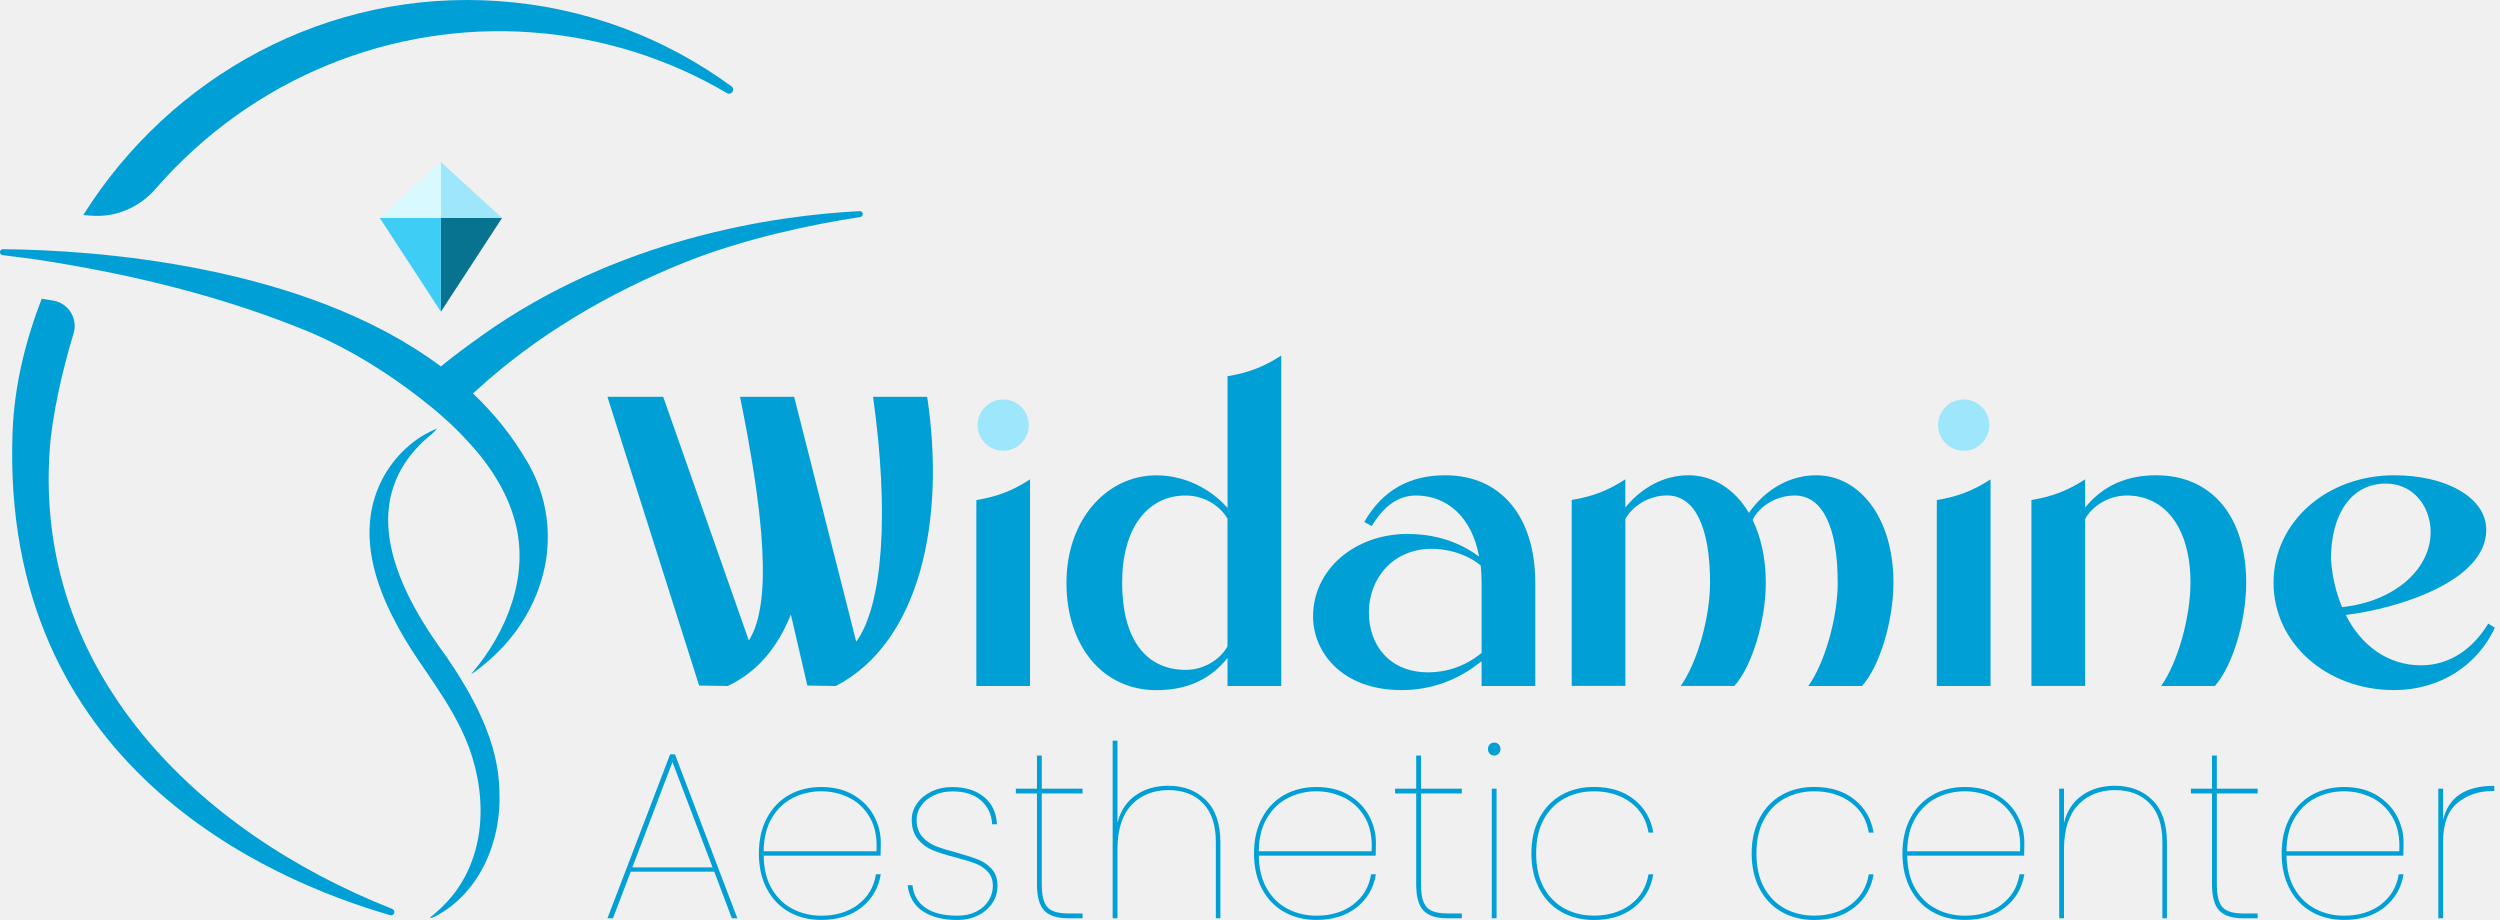
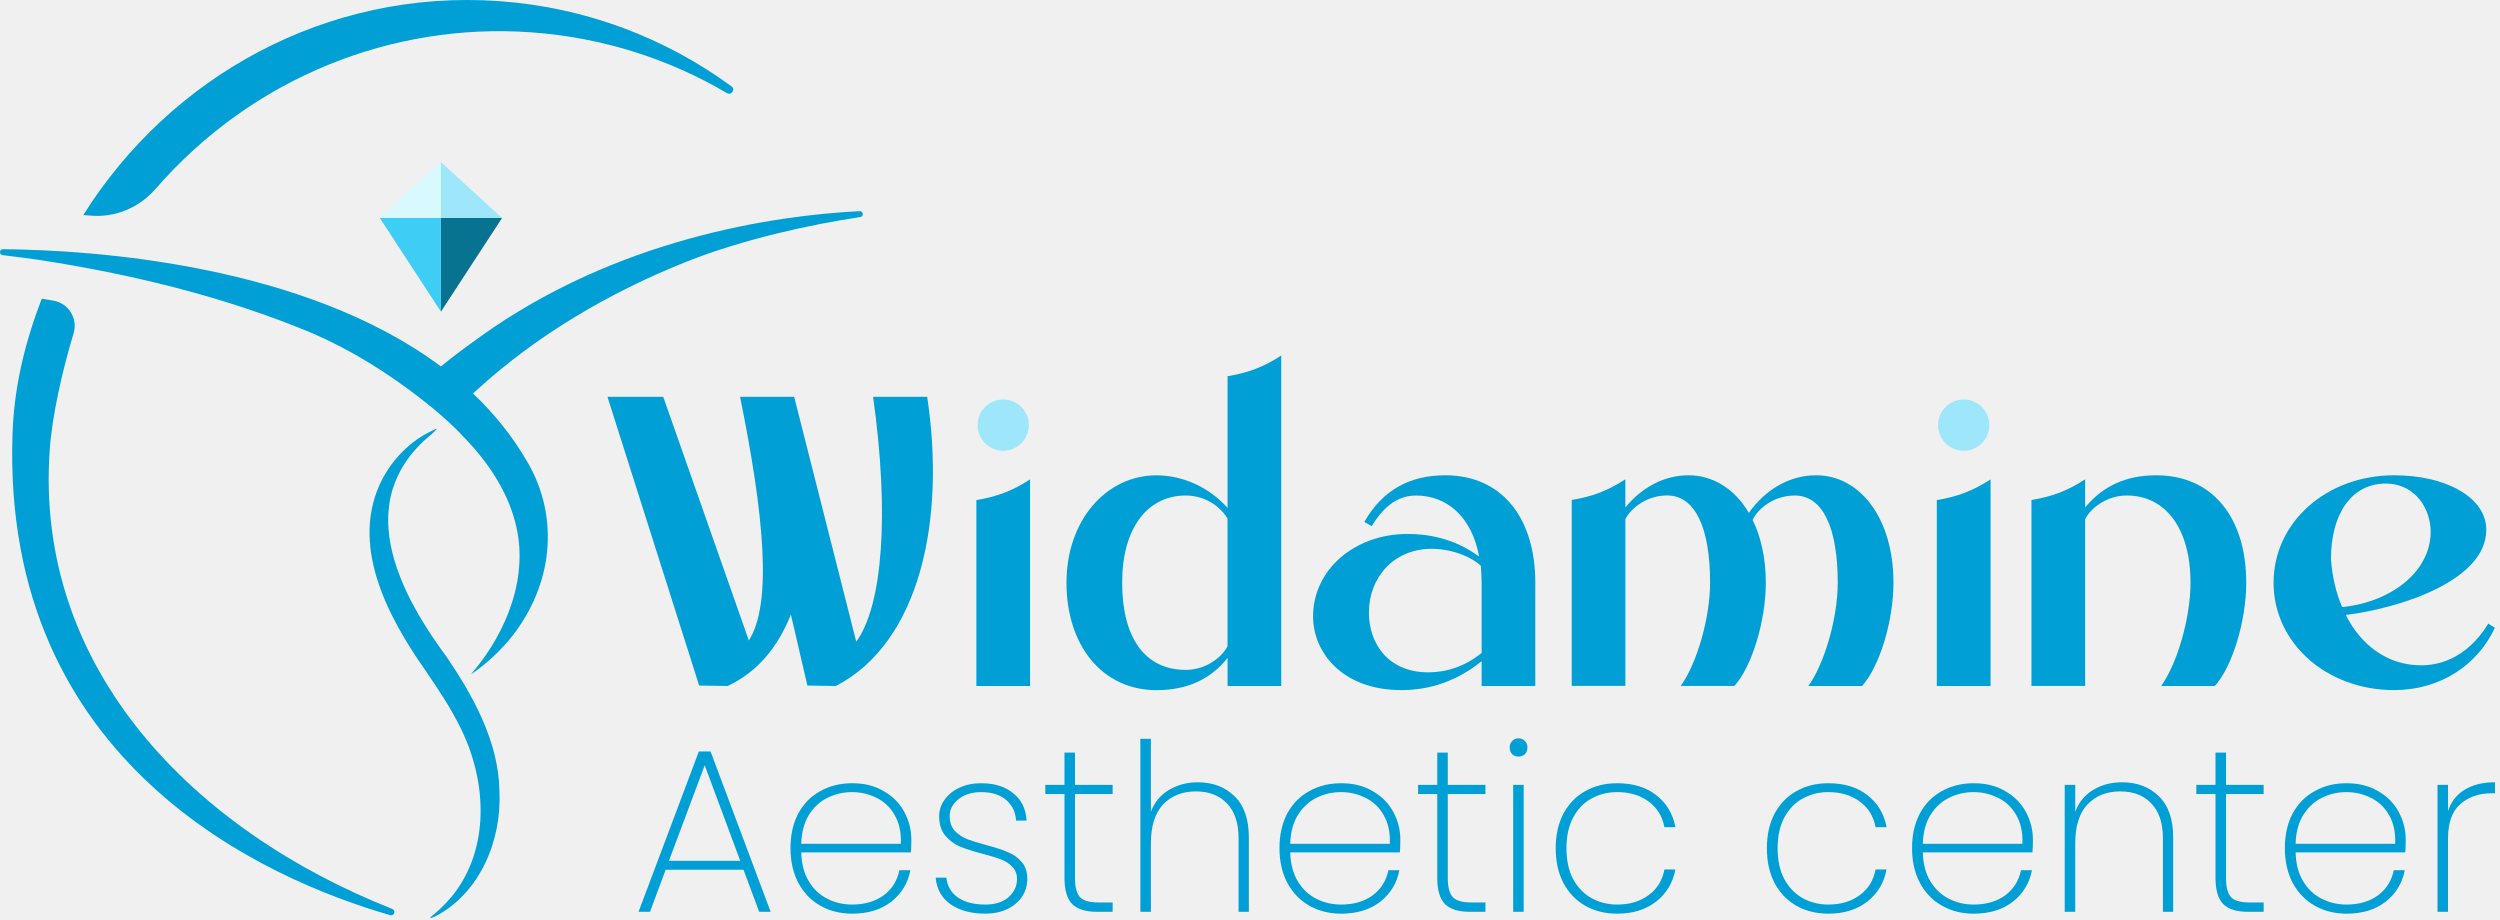
<svg xmlns="http://www.w3.org/2000/svg" width="462" height="170" viewBox="0 0 462 170" fill="none">
-   <g clip-path="url(#clip0_136_2)">
-     <path d="M112.25 73.33H122.56L138.38 118.36C142.81 111.49 141.11 94.78 136.76 73.33H146.76L158.23 118.59C163.12 111.87 164.39 95.01 161.34 73.33H171.34C174.78 96.08 170.04 118.68 154.47 126.77L149.2 126.69L146.15 113.56C143.78 119.51 140.04 124.17 134.47 126.77L129.2 126.69L112.25 73.32V73.33Z" fill="#009FD6" />
-     <path d="M190.35 88.601V126.771H180.43V92.411C184.17 91.801 187.07 90.731 190.35 88.591V88.601Z" fill="#009FD6" />
-     <path d="M236.77 65.69V126.77H226.85V121.58C223.64 125.63 219.22 127.54 213.72 127.54C203.64 127.54 197.08 119.22 197.08 107.69C197.08 96.16 204.41 87.84 213.72 87.84C218.76 87.84 223.64 90.21 226.85 93.87V69.52C230.59 68.91 233.49 67.84 236.77 65.7V65.69ZM219.13 123.79C222.79 123.79 225.7 121.58 226.84 119.44V95.85C225.62 93.71 222.79 91.57 219.13 91.57C212.03 91.57 207.37 97.6 207.37 107.68C207.37 117.76 211.49 123.79 219.13 123.79Z" fill="#009FD6" />
-     <path d="M283.72 126.77H273.8V122.19C269.45 125.7 264.49 127.53 258.99 127.53C247.92 127.53 242.65 120.43 242.65 113.94C242.65 105.24 250.36 98.67 260.13 98.67C263.72 98.67 268.76 99.43 273.34 102.87C272.04 95.69 267.54 91.57 261.66 91.57C257.23 91.57 254.79 95.16 253.49 97.22L252.12 96.46C255.56 90.43 260.67 87.83 267.08 87.83C277.54 87.83 283.72 95.69 283.72 107.68V126.77ZM263.95 124.25C267.23 124.25 270.74 123.18 273.8 120.66V107.68C273.8 106.61 273.72 105.54 273.65 104.55C272.2 103.1 268.54 101.42 264.57 101.42C257.47 101.42 252.97 106.84 252.97 113.18C252.97 119.14 256.71 124.25 263.96 124.25H263.95Z" fill="#009FD6" />
-     <path d="M300.359 88.6V93.79C303.409 90.05 307.539 87.83 312.039 87.83C316.539 87.83 320.589 90.35 323.189 94.78C326.239 90.43 330.749 87.83 335.629 87.83C343.649 87.83 349.909 95.69 349.909 107.68C349.909 114.7 347.389 123.1 344.109 126.77H334.189C337.239 122.49 339.609 114.1 339.609 107.68C339.609 97.53 336.859 91.57 331.669 91.57C327.929 91.57 324.949 93.86 323.879 96.07C325.409 99.2 326.319 103.17 326.319 107.67C326.319 114.69 323.799 123.09 320.519 126.76H310.599C313.649 122.48 316.019 114.09 316.019 107.67C316.019 97.52 313.269 91.56 308.079 91.56C304.419 91.56 301.509 93.77 300.369 95.91V126.75H290.449V92.39C294.189 91.78 297.089 90.71 300.369 88.57L300.359 88.6Z" fill="#009FD6" />
-     <path d="M367.85 88.601V126.771H357.92V92.411C361.66 91.801 364.56 90.731 367.85 88.591V88.601Z" fill="#009FD6" />
-     <path d="M385.33 88.6V93.79C388.69 89.67 393.12 87.83 398.46 87.83C408.92 87.83 415.1 95.69 415.1 107.68C415.1 114.7 412.58 123.1 409.3 126.77H399.38C402.43 122.49 404.8 114.1 404.8 107.68C404.8 97.6 400.14 91.57 393.04 91.57C389.38 91.57 386.47 93.78 385.33 95.92V126.76H375.41V92.4C379.15 91.79 382.05 90.72 385.33 88.58V88.6Z" fill="#009FD6" />
-     <path d="M442.44 127.53C429.92 127.53 420.15 118.83 420.15 107.68C420.15 96.53 429.92 87.83 442.44 87.83C452.06 87.83 459.46 91.95 459.46 97.91C459.46 107.45 443.05 112.49 433.5 113.64C436.32 119.29 441.29 122.95 447.39 122.95C452.89 122.95 457.09 119.74 459.83 115.24L461.05 116C457.84 122.95 450.9 127.53 442.42 127.53H442.44ZM432.82 112.19C442.44 111.2 449.62 105.09 449.16 97.61C448.78 92.88 445.5 89.36 440.91 89.36C434.57 89.36 430.76 94.93 430.76 103.33C430.99 106.54 431.68 109.51 432.82 112.19Z" fill="#009FD6" />
-     <path d="M131.99 161.09H116.56L113.28 169.69H112.26L123.84 139.4H124.73L136.26 169.69H135.24L132 161.09H131.99ZM131.68 160.29L124.27 140.82L116.86 160.29H131.67H131.68Z" fill="#009FD6" />
-     <path d="M158.55 167.16C160.38 165.8 161.49 163.94 161.88 161.57H162.77C162.36 164.08 161.18 166.12 159.24 167.67C157.3 169.22 154.81 170 151.77 170C149.55 170 147.57 169.51 145.83 168.54C144.08 167.56 142.72 166.14 141.73 164.28C140.74 162.42 140.24 160.23 140.24 157.72C140.24 155.21 140.73 153.02 141.73 151.16C142.72 149.3 144.09 147.88 145.83 146.9C147.57 145.92 149.56 145.44 151.77 145.44C154.11 145.44 156.1 145.94 157.76 146.93C159.42 147.92 160.66 149.2 161.51 150.77C162.35 152.34 162.77 153.99 162.77 155.74C162.77 156.8 162.75 157.6 162.73 158.13H141.13C141.16 160.59 141.67 162.64 142.66 164.3C143.65 165.96 144.94 167.19 146.54 168C148.14 168.81 149.88 169.22 151.77 169.22C154.46 169.22 156.72 168.54 158.56 167.18L158.55 167.16ZM146.53 147.45C144.93 148.26 143.64 149.5 142.65 151.15C141.66 152.81 141.15 154.86 141.12 157.32H161.97C162.12 154.87 161.73 152.81 160.79 151.15C159.86 149.49 158.59 148.26 156.98 147.45C155.37 146.64 153.63 146.23 151.77 146.23C149.91 146.23 148.13 146.64 146.54 147.45H146.53Z" fill="#009FD6" />
-     <path d="M170.55 168.41C168.94 167.35 168 165.73 167.73 163.58H168.62C168.8 165.35 169.59 166.74 170.99 167.73C172.39 168.72 174.38 169.22 176.96 169.22C178.26 169.22 179.41 168.97 180.4 168.47C181.39 167.97 182.15 167.3 182.68 166.45C183.21 165.6 183.48 164.7 183.48 163.72C183.48 162.66 183.18 161.79 182.57 161.13C181.96 160.46 181.21 159.95 180.31 159.6C179.41 159.25 178.17 158.86 176.61 158.45C174.86 158.01 173.45 157.56 172.37 157.12C171.29 156.68 170.37 156 169.62 155.08C168.87 154.16 168.49 152.95 168.49 151.44C168.49 150.38 168.82 149.39 169.47 148.47C170.12 147.55 171.01 146.82 172.15 146.27C173.29 145.72 174.57 145.45 175.99 145.45C178.41 145.45 180.37 146.06 181.84 147.27C183.32 148.48 184.12 150.17 184.24 152.33H183.35C183.26 150.56 182.59 149.1 181.33 147.96C180.07 146.82 178.29 146.25 175.99 146.25C174.75 146.25 173.62 146.49 172.62 146.96C171.61 147.43 170.82 148.07 170.25 148.87C169.67 149.67 169.39 150.53 169.39 151.44C169.39 152.74 169.73 153.79 170.41 154.59C171.09 155.39 171.93 155.98 172.92 156.36C173.91 156.74 175.23 157.16 176.89 157.6C178.58 158.07 179.9 158.5 180.86 158.89C181.82 159.27 182.64 159.86 183.32 160.64C184 161.42 184.34 162.45 184.34 163.72C184.34 164.9 184.01 165.97 183.36 166.93C182.71 167.89 181.82 168.65 180.7 169.19C179.58 169.74 178.32 170.01 176.93 170.01C174.3 170.01 172.18 169.48 170.57 168.41H170.55Z" fill="#009FD6" />
-     <path d="M192.52 146.63V163.4C192.52 164.85 192.68 165.96 193.01 166.73C193.33 167.5 193.85 168.04 194.56 168.35C195.27 168.66 196.26 168.81 197.53 168.81H200.06V169.7H197.44C195.37 169.7 193.88 169.23 192.98 168.28C192.08 167.33 191.63 165.71 191.63 163.4V146.63H187.73V145.74H191.63V139.62H192.52V145.74H200.06V146.63H192.52Z" fill="#009FD6" />
-     <path d="M222.819 147.83C224.619 149.57 225.529 152.21 225.529 155.72V169.69H224.689V155.63C224.689 152.5 223.909 150.11 222.339 148.47C220.769 146.83 218.629 146.01 215.909 146.01C213.189 146.01 210.789 146.93 209.079 148.78C207.359 150.63 206.509 153.36 206.509 156.96V169.69H205.619V136.87H206.509V152.04C207.069 149.82 208.199 148.13 209.879 146.96C211.569 145.79 213.579 145.21 215.909 145.21C218.719 145.21 221.019 146.08 222.829 147.83H222.819Z" fill="#009FD6" />
-     <path d="M250.05 167.16C251.88 165.8 252.99 163.94 253.38 161.57H254.27C253.86 164.08 252.68 166.12 250.74 167.67C248.8 169.22 246.31 170 243.27 170C241.05 170 239.07 169.51 237.33 168.54C235.58 167.56 234.22 166.14 233.23 164.28C232.24 162.42 231.74 160.23 231.74 157.72C231.74 155.21 232.23 153.02 233.23 151.16C234.22 149.3 235.59 147.88 237.33 146.9C239.07 145.92 241.06 145.44 243.27 145.44C245.61 145.44 247.6 145.94 249.26 146.93C250.92 147.92 252.16 149.2 253.01 150.77C253.85 152.34 254.27 153.99 254.27 155.74C254.27 156.8 254.25 157.6 254.23 158.13H232.63C232.66 160.59 233.17 162.64 234.16 164.3C235.15 165.96 236.44 167.19 238.04 168C239.64 168.81 241.38 169.22 243.27 169.22C245.96 169.22 248.22 168.54 250.06 167.18L250.05 167.16ZM238.03 147.45C236.43 148.26 235.14 149.5 234.15 151.15C233.16 152.81 232.65 154.86 232.62 157.32H253.47C253.62 154.87 253.23 152.81 252.29 151.15C251.36 149.49 250.09 148.26 248.48 147.45C246.87 146.64 245.13 146.23 243.27 146.23C241.41 146.23 239.63 146.64 238.04 147.45H238.03Z" fill="#009FD6" />
-     <path d="M262.601 146.63V163.4C262.601 164.85 262.761 165.96 263.091 166.73C263.411 167.5 263.931 168.04 264.641 168.35C265.351 168.66 266.341 168.81 267.611 168.81H270.141V169.7H267.521C265.451 169.7 263.961 169.23 263.061 168.28C262.161 167.33 261.711 165.71 261.711 163.4V146.63H257.811V145.74H261.711V139.62H262.601V145.74H270.141V146.63H262.601Z" fill="#009FD6" />
-     <path d="M275.31 139.29C275.09 139.07 274.98 138.78 274.98 138.42C274.98 138.06 275.09 137.78 275.31 137.56C275.53 137.34 275.8 137.23 276.13 137.23C276.46 137.23 276.73 137.34 276.95 137.56C277.17 137.78 277.28 138.07 277.28 138.42C277.28 138.77 277.17 139.06 276.95 139.29C276.73 139.51 276.45 139.62 276.13 139.62C275.81 139.62 275.53 139.51 275.31 139.29ZM276.57 145.74V169.69H275.68V145.74H276.57Z" fill="#009FD6" />
-     <path d="M284.49 151.15C285.48 149.29 286.85 147.87 288.59 146.89C290.33 145.91 292.32 145.43 294.53 145.43C297.57 145.43 300.07 146.21 302 147.76C303.94 149.31 305.11 151.34 305.53 153.86H304.64C304.26 151.49 303.15 149.63 301.31 148.27C299.48 146.91 297.21 146.23 294.52 146.23C292.6 146.23 290.83 146.65 289.22 147.49C287.61 148.33 286.31 149.61 285.34 151.33C284.37 153.05 283.88 155.17 283.88 157.72C283.88 160.27 284.37 162.39 285.34 164.11C286.32 165.83 287.61 167.1 289.22 167.95C290.83 168.79 292.6 169.21 294.52 169.21C297.21 169.21 299.47 168.53 301.31 167.17C303.14 165.81 304.25 163.95 304.64 161.58H305.53C305.12 164.09 303.94 166.13 302 167.68C300.06 169.23 297.57 170.01 294.53 170.01C292.31 170.01 290.33 169.52 288.59 168.55C286.84 167.57 285.48 166.15 284.49 164.29C283.5 162.43 283 160.24 283 157.73C283 155.22 283.49 153.03 284.49 151.17V151.15Z" fill="#009FD6" />
-     <path d="M325.199 151.15C326.189 149.29 327.559 147.87 329.299 146.89C331.039 145.91 333.029 145.43 335.239 145.43C338.279 145.43 340.779 146.21 342.709 147.76C344.649 149.31 345.819 151.34 346.239 153.86H345.349C344.969 151.49 343.859 149.63 342.019 148.27C340.189 146.91 337.919 146.23 335.229 146.23C333.309 146.23 331.539 146.65 329.929 147.49C328.319 148.33 327.019 149.61 326.049 151.33C325.079 153.05 324.589 155.17 324.589 157.72C324.589 160.27 325.079 162.39 326.049 164.11C327.029 165.83 328.319 167.1 329.929 167.95C331.539 168.79 333.309 169.21 335.229 169.21C337.919 169.21 340.179 168.53 342.019 167.17C343.849 165.81 344.959 163.95 345.349 161.58H346.239C345.829 164.09 344.649 166.13 342.709 167.68C340.769 169.23 338.279 170.01 335.239 170.01C333.019 170.01 331.039 169.52 329.299 168.55C327.549 167.57 326.189 166.15 325.199 164.29C324.209 162.43 323.709 160.24 323.709 157.73C323.709 155.22 324.199 153.03 325.199 151.17V151.15Z" fill="#009FD6" />
-     <path d="M369.88 167.16C371.71 165.8 372.82 163.94 373.21 161.57H374.1C373.69 164.08 372.51 166.12 370.57 167.67C368.63 169.22 366.14 170 363.1 170C360.88 170 358.9 169.51 357.16 168.54C355.41 167.56 354.05 166.14 353.06 164.28C352.07 162.42 351.57 160.23 351.57 157.72C351.57 155.21 352.06 153.02 353.06 151.16C354.05 149.3 355.42 147.88 357.16 146.9C358.9 145.92 360.89 145.44 363.1 145.44C365.44 145.44 367.43 145.94 369.09 146.93C370.75 147.92 371.99 149.2 372.84 150.77C373.68 152.34 374.1 153.99 374.1 155.74C374.1 156.8 374.08 157.6 374.06 158.13H352.46C352.49 160.59 353 162.64 353.99 164.3C354.98 165.96 356.27 167.19 357.87 168C359.47 168.81 361.21 169.22 363.1 169.22C365.79 169.22 368.05 168.54 369.89 167.18L369.88 167.16ZM357.86 147.45C356.26 148.26 354.97 149.5 353.98 151.15C352.99 152.81 352.48 154.86 352.45 157.32H373.3C373.45 154.87 373.06 152.81 372.12 151.15C371.19 149.49 369.92 148.26 368.31 147.45C366.7 146.64 364.96 146.23 363.1 146.23C361.24 146.23 359.46 146.64 357.87 147.45H357.86Z" fill="#009FD6" />
-     <path d="M397.739 147.83C399.539 149.57 400.449 152.21 400.449 155.72V169.69H399.609V155.63C399.609 152.5 398.829 150.11 397.259 148.47C395.689 146.83 393.549 146.01 390.829 146.01C388.109 146.01 385.709 146.93 383.999 148.78C382.279 150.63 381.429 153.36 381.429 156.96V169.69H380.539V145.74H381.429V152.04C381.989 149.82 383.119 148.13 384.799 146.96C386.489 145.79 388.499 145.21 390.829 145.21C393.639 145.21 395.939 146.08 397.749 147.83H397.739Z" fill="#009FD6" />
-     <path d="M409.669 146.63V163.4C409.669 164.85 409.829 165.96 410.159 166.73C410.479 167.5 410.999 168.04 411.709 168.35C412.419 168.66 413.409 168.81 414.679 168.81H417.209V169.7H414.589C412.519 169.7 411.029 169.23 410.129 168.28C409.229 167.33 408.779 165.71 408.779 163.4V146.63H404.879V145.74H408.779V139.62H409.669V145.74H417.209V146.63H409.669Z" fill="#009FD6" />
-     <path d="M439.96 167.16C441.79 165.8 442.9 163.94 443.29 161.57H444.18C443.77 164.08 442.59 166.12 440.65 167.67C438.71 169.22 436.22 170 433.18 170C430.96 170 428.98 169.51 427.24 168.54C425.49 167.56 424.13 166.14 423.14 164.28C422.15 162.42 421.65 160.23 421.65 157.72C421.65 155.21 422.14 153.02 423.14 151.16C424.13 149.3 425.5 147.88 427.24 146.9C428.98 145.92 430.97 145.44 433.18 145.44C435.52 145.44 437.51 145.94 439.17 146.93C440.83 147.92 442.07 149.2 442.92 150.77C443.76 152.34 444.18 153.99 444.18 155.74C444.18 156.8 444.16 157.6 444.14 158.13H422.54C422.57 160.59 423.08 162.64 424.07 164.3C425.06 165.96 426.35 167.19 427.95 168C429.55 168.81 431.29 169.22 433.18 169.22C435.87 169.22 438.13 168.54 439.97 167.18L439.96 167.16ZM427.94 147.45C426.34 148.26 425.05 149.5 424.06 151.15C423.07 152.81 422.56 154.86 422.53 157.32H443.38C443.53 154.87 443.14 152.81 442.2 151.15C441.27 149.49 440 148.26 438.39 147.45C436.78 146.64 435.04 146.23 433.18 146.23C431.32 146.23 429.54 146.64 427.95 147.45H427.94Z" fill="#009FD6" />
-     <path d="M460.94 145.21V146.19H460.54C458.03 146.19 455.89 146.92 454.13 148.39C452.37 149.85 451.49 152.21 451.49 155.46V169.7H450.6V145.75H451.49V151.56C452.44 147.33 455.59 145.22 460.94 145.22V145.21Z" fill="#009FD6" />
-     <path d="M362.89 83.3C365.508 83.3 367.63 81.178 367.63 78.56C367.63 75.942 365.508 73.82 362.89 73.82C360.273 73.82 358.15 75.942 358.15 78.56C358.15 81.178 360.273 83.3 362.89 83.3Z" fill="#9EE7FA" />
-     <path d="M185.39 83.3C188.008 83.3 190.13 81.178 190.13 78.56C190.13 75.942 188.008 73.82 185.39 73.82C182.773 73.82 180.65 75.942 180.65 78.56C180.65 81.178 182.773 83.3 185.39 83.3Z" fill="#9EE7FA" />
-     <path d="M88.75 62.221C86.31 63.971 83.81 65.781 81.48 67.721C56.24 48.871 17.44 46.201 0.55 46.051C-0.14 46.051 -0.21 47.061 0.48 47.151C2.64 47.411 4.78 47.691 6.82 47.971C24.18 50.621 41.45 54.801 57.65 61.551C64.81 64.641 71.46 68.791 77.61 73.551C80.61 75.861 83.62 78.481 86.19 81.281C90.27 85.581 93.71 90.741 95.21 96.501C97.84 106.391 93.71 116.761 87.22 124.391C87.22 124.391 87.08 124.561 87.08 124.581C87.08 124.581 87.2 124.521 87.21 124.511C87.28 124.471 87.34 124.421 87.4 124.381C87.74 124.151 88.07 123.901 88.4 123.651C88.7 123.421 89 123.191 89.29 122.951C89.58 122.711 89.87 122.471 90.16 122.221C90.45 121.971 90.72 121.721 91 121.471C91.28 121.221 91.54 120.961 91.81 120.701C92.08 120.441 92.33 120.181 92.59 119.911C92.85 119.641 93.09 119.371 93.34 119.101C93.59 118.831 93.82 118.551 94.06 118.271C94.3 117.991 94.52 117.701 94.75 117.421C94.98 117.141 95.19 116.841 95.41 116.551C95.63 116.261 95.83 115.961 96.03 115.661C96.23 115.361 96.43 115.061 96.62 114.751C96.81 114.441 97 114.141 97.18 113.831C97.36 113.521 97.53 113.211 97.7 112.891C97.87 112.571 98.03 112.261 98.19 111.941C98.35 111.621 98.5 111.301 98.65 110.981C98.8 110.661 98.94 110.331 99.07 110.011C99.2 109.691 99.33 109.351 99.45 109.021C99.57 108.691 99.69 108.361 99.8 108.021C99.91 107.681 100.01 107.351 100.11 107.011C100.21 106.671 100.3 106.331 100.39 105.991C100.48 105.651 100.55 105.311 100.63 104.971C100.71 104.631 100.77 104.281 100.83 103.941C100.89 103.601 100.94 103.251 100.99 102.901C101.04 102.551 101.08 102.211 101.11 101.861C101.14 101.511 101.17 101.161 101.19 100.811C101.21 100.461 101.22 100.111 101.23 99.761C101.24 99.411 101.23 99.061 101.23 98.711C101.23 98.361 101.21 98.011 101.19 97.651C101.17 97.291 101.14 96.941 101.11 96.591C101.08 96.241 101.03 95.881 100.99 95.531C100.95 95.181 100.89 94.821 100.82 94.471C100.75 94.121 100.69 93.761 100.61 93.411C100.53 93.061 100.45 92.711 100.36 92.361C100.27 92.011 100.17 91.661 100.06 91.311C99.95 90.961 99.84 90.611 99.72 90.261C99.6 89.911 99.47 89.561 99.33 89.221C99.19 88.881 99.05 88.531 98.9 88.181C98.75 87.831 98.59 87.491 98.42 87.151C98.25 86.811 98.08 86.461 97.89 86.131C97.82 85.991 97.74 85.851 97.66 85.721C97.62 85.651 97.58 85.581 97.54 85.511C97.52 85.481 97.5 85.441 97.48 85.411C97.47 85.391 97.42 85.331 97.42 85.311C94.68 80.571 91.28 76.391 87.41 72.721C87.65 72.501 87.88 72.281 88.11 72.071C99.29 61.871 112.58 54.081 126.64 48.451C137.35 44.161 149.88 41.481 158.97 40.111C159.66 40.011 159.56 38.981 158.86 39.021C143 39.821 114 44.091 88.74 62.221H88.75Z" fill="#009FD6" />
-     <path d="M2.32 79.9C0.07 141.31 49.49 162.61 72.1 169.12C72.85 169.34 73.21 168.26 72.49 167.97C36.16 153.62 6.28 123.91 9.19 83.06C9.63 76.82 11.5 68.51 13.6 61.6C14.43 58.86 12.65 56.02 9.83 55.55C9.13 55.43 8.42 55.32 7.71 55.2C4.73 62.93 2.64 71.2 2.32 79.9Z" fill="#009FD6" />
-     <path d="M98.101 5.97C111.341 6.91 123.641 10.9 134.351 17.21C135.171 17.69 135.951 16.53 135.191 15.97C123.001 7.05 108.311 1.35 92.241 0.21C60.441 -2.05 31.491 14.08 15.391 39.74C15.851 39.78 16.311 39.81 16.771 39.85C21.321 40.24 25.741 38.36 28.731 34.92C46.801 14.14 72.711 4.16 98.101 5.97Z" fill="#009FD6" />
-     <path d="M81.481 57.6L92.781 40.28H81.481V57.6Z" fill="#087391" />
-     <path d="M92.781 40.28L81.481 29.95V40.28H92.781Z" fill="#9EE7FA" />
-     <path d="M81.48 40.28H70.18L81.48 57.6V40.28Z" fill="#3DCDF5" />
-     <path d="M81.48 29.95L70.18 40.28H81.48V29.95Z" fill="#D7F9FF" />
-     <path d="M79.849 80.181C79.639 80.361 79.419 80.531 79.209 80.701C78.579 81.221 77.979 81.771 77.419 82.361C77.019 82.781 76.629 83.211 76.259 83.651C75.889 84.091 75.569 84.521 75.249 84.971C74.929 85.421 74.649 85.861 74.379 86.311C74.109 86.761 73.869 87.211 73.639 87.681C73.409 88.151 73.209 88.601 73.029 89.071C72.849 89.541 72.689 90.001 72.539 90.471C72.389 90.941 72.279 91.411 72.169 91.891C72.059 92.371 71.979 92.841 71.919 93.321C71.859 93.801 71.809 94.281 71.769 94.771C71.729 95.261 71.729 95.741 71.729 96.231C71.729 96.721 71.749 97.211 71.789 97.691C71.829 98.171 71.879 98.671 71.939 99.161C71.999 99.651 72.089 100.151 72.179 100.631C72.269 101.111 72.379 101.621 72.499 102.111C72.619 102.601 72.759 103.101 72.899 103.591C73.039 104.081 73.199 104.581 73.369 105.061C73.539 105.541 73.719 106.041 73.909 106.531C74.099 107.021 74.299 107.511 74.509 107.991C74.719 108.471 74.939 108.961 75.169 109.451C75.399 109.941 75.639 110.421 75.879 110.891C76.119 111.361 76.379 111.851 76.639 112.321C76.899 112.791 77.169 113.271 77.439 113.741C77.709 114.211 77.999 114.681 78.279 115.141C78.559 115.601 78.859 116.071 79.149 116.521C79.439 116.971 79.749 117.431 80.049 117.881C80.349 118.331 80.659 118.781 80.969 119.221C81.279 119.661 81.589 120.101 81.909 120.541C82.099 120.801 82.299 121.061 82.479 121.321C87.359 128.471 92.169 137.091 92.289 146.181C92.749 155.201 88.759 164.971 80.539 169.291C80.539 169.291 79.539 169.791 79.499 169.611C79.479 169.541 79.929 169.171 80.149 169.001C80.219 168.951 80.289 168.891 80.349 168.841C81.889 167.501 83.309 166.041 84.479 164.361C90.569 155.651 89.719 143.821 85.159 134.621C83.339 130.871 80.989 127.391 78.629 123.921C71.639 113.961 64.429 100.541 70.659 88.521C70.929 87.991 71.239 87.481 71.559 86.981C71.879 86.481 72.229 85.981 72.589 85.511C72.949 85.041 73.339 84.571 73.739 84.131C74.139 83.691 74.569 83.261 75.009 82.861C75.449 82.461 75.909 82.071 76.379 81.701C76.849 81.331 77.349 80.991 77.849 80.681C78.359 80.361 78.879 80.071 79.419 79.801C79.649 79.681 79.879 79.571 80.119 79.471C80.239 79.421 80.359 79.361 80.479 79.311C80.539 79.281 80.599 79.261 80.659 79.231C80.709 79.211 80.779 79.191 80.719 79.261C80.469 79.591 80.159 79.881 79.839 80.151L79.849 80.181Z" fill="#009FD6" />
-   </g>
-   <defs>
-     <clipPath id="clip0_136_2">
-       <rect width="461.07" height="170" fill="white" />
-     </clipPath>
-   </defs>
+   <path d="M112.254 73.33H122.564L138.384 118.36C142.814 111.49 141.114 94.78 136.764 73.33H146.764L158.234 118.59C163.124 111.87 164.394 95.01 161.344 73.33H171.344C174.784 96.08 170.044 118.68 154.474 126.77L149.204 126.69L146.154 113.56C143.784 119.51 140.044 124.17 134.474 126.77L129.204 126.69L112.254 73.32V73.33Z" fill="#009FD6" />
+   <path d="M190.354 126.771H180.434V92.411C184.174 91.801 187.074 90.731 190.354 88.591V126.771Z" fill="#009FD6" />
+   <path d="M236.774 65.69V126.77H226.854V121.58C223.644 125.63 219.224 127.54 213.724 127.54C203.644 127.54 197.084 119.22 197.084 107.69C197.084 96.16 204.414 87.84 213.724 87.84C218.764 87.84 223.644 90.21 226.854 93.87V69.52C230.594 68.91 233.494 67.84 236.774 65.7V65.69ZM219.134 123.79C222.794 123.79 225.704 121.58 226.844 119.44V95.85C225.624 93.71 222.794 91.57 219.134 91.57C212.034 91.57 207.374 97.6 207.374 107.68C207.374 117.76 211.494 123.79 219.134 123.79Z" fill="#009FD6" />
+   <path d="M283.724 126.77H273.804V122.19C269.454 125.7 264.494 127.53 258.994 127.53C247.924 127.53 242.654 120.43 242.654 113.94C242.654 105.24 250.364 98.67 260.134 98.67C263.724 98.67 268.764 99.43 273.344 102.87C272.044 95.69 267.544 91.57 261.664 91.57C257.234 91.57 254.794 95.16 253.494 97.22L252.124 96.46C255.564 90.43 260.674 87.83 267.084 87.83C277.544 87.83 283.724 95.69 283.724 107.68V126.77ZM263.954 124.25C267.234 124.25 270.744 123.18 273.804 120.66V107.68C273.804 106.61 273.724 105.54 273.654 104.55C272.204 103.1 268.544 101.42 264.574 101.42C257.474 101.42 252.974 106.84 252.974 113.18C252.974 119.14 256.714 124.25 263.964 124.25H263.954Z" fill="#009FD6" />
+   <path d="M300.363 88.6V93.79C303.413 90.05 307.543 87.83 312.043 87.83C316.543 87.83 320.593 90.35 323.193 94.78C326.243 90.43 330.753 87.83 335.633 87.83C343.653 87.83 349.913 95.69 349.913 107.68C349.913 114.7 347.393 123.1 344.113 126.77H334.193C337.243 122.49 339.613 114.1 339.613 107.68C339.613 97.53 336.863 91.57 331.673 91.57C327.933 91.57 324.953 93.86 323.883 96.07C325.413 99.2 326.323 103.17 326.323 107.67C326.323 114.69 323.803 123.09 320.523 126.76H310.603C313.653 122.48 316.023 114.09 316.023 107.67C316.023 97.52 313.273 91.56 308.083 91.56C304.423 91.56 301.513 93.77 300.373 95.91V126.75H290.453V92.39C294.193 91.78 297.093 90.71 300.373 88.57L300.363 88.6Z" fill="#009FD6" />
+   <path d="M367.854 126.771H357.924V92.411C361.664 91.801 364.564 90.731 367.854 88.591V126.771Z" fill="#009FD6" />
+   <path d="M385.334 93.79C388.694 89.67 393.124 87.83 398.464 87.83C408.924 87.83 415.104 95.69 415.104 107.68C415.104 114.7 412.584 123.1 409.304 126.77H399.384C402.434 122.49 404.804 114.1 404.804 107.68C404.804 97.6 400.144 91.57 393.044 91.57C389.384 91.57 386.474 93.78 385.334 95.92V126.76H375.414V92.4C379.154 91.79 382.054 90.72 385.334 88.58V93.79Z" fill="#009FD6" />
+   <path d="M442.444 127.53C429.924 127.53 420.154 118.83 420.154 107.68C420.154 96.53 429.924 87.83 442.444 87.83C452.064 87.83 459.464 91.95 459.464 97.91C459.464 107.45 443.054 112.49 433.504 113.64C436.324 119.29 441.294 122.95 447.394 122.95C452.894 122.95 457.094 119.74 459.834 115.24L461.054 116C457.844 122.95 450.904 127.53 442.424 127.53H442.444ZM432.824 112.19C442.444 111.2 449.624 105.09 449.164 97.61C448.784 92.88 445.504 89.36 440.914 89.36C434.574 89.36 430.764 94.93 430.764 103.33C430.994 106.54 431.684 109.51 432.824 112.19Z" fill="#009FD6" />
+   <path d="M362.894 83.3C365.512 83.3 367.634 81.178 367.634 78.56C367.634 75.942 365.512 73.82 362.894 73.82C360.277 73.82 358.154 75.942 358.154 78.56C358.154 81.178 360.277 83.3 362.894 83.3Z" fill="#9EE7FA" />
+   <path d="M185.394 83.3C188.012 83.3 190.134 81.178 190.134 78.56C190.134 75.942 188.012 73.82 185.394 73.82C182.777 73.82 180.654 75.942 180.654 78.56C180.654 81.178 182.777 83.3 185.394 83.3Z" fill="#9EE7FA" />
+   <path d="M137.401 160.724H123.015L120.121 168.5H118.004L129.15 138.865H131.31L142.412 168.5H140.295L137.401 160.724ZM136.796 159.082L130.23 141.414L123.62 159.082H136.796Z" fill="#009FD6" />
+   <path d="M168.416 155.194C168.416 156.231 168.387 157.009 168.33 157.527H148.069C148.127 159.63 148.587 161.401 149.451 162.841C150.315 164.281 151.453 165.361 152.864 166.081C154.275 166.801 155.816 167.161 157.487 167.161C159.791 167.161 161.72 166.599 163.275 165.476C164.831 164.324 165.81 162.769 166.213 160.81H168.243C167.783 163.201 166.602 165.145 164.701 166.642C162.8 168.111 160.395 168.846 157.487 168.846C155.298 168.846 153.339 168.356 151.611 167.377C149.883 166.398 148.53 165.001 147.551 163.186C146.571 161.343 146.082 159.198 146.082 156.75C146.082 154.302 146.557 152.17 147.507 150.356C148.487 148.542 149.84 147.159 151.568 146.209C153.296 145.23 155.269 144.74 157.487 144.74C159.733 144.74 161.677 145.23 163.319 146.209C164.989 147.159 166.256 148.441 167.12 150.054C167.984 151.638 168.416 153.351 168.416 155.194ZM166.472 155.929C166.559 153.855 166.184 152.098 165.349 150.658C164.543 149.218 163.434 148.153 162.023 147.462C160.611 146.742 159.085 146.382 157.443 146.382C155.802 146.382 154.275 146.742 152.864 147.462C151.482 148.153 150.344 149.218 149.451 150.658C148.587 152.098 148.127 153.855 148.069 155.929H166.472Z" fill="#009FD6" />
+   <path d="M182.111 168.846C179.49 168.846 177.344 168.27 175.674 167.118C174.032 165.966 173.111 164.324 172.909 162.193H174.896C175.04 163.719 175.731 164.929 176.97 165.822C178.237 166.714 179.951 167.161 182.111 167.161C183.896 167.161 185.307 166.714 186.344 165.822C187.41 164.9 187.943 163.777 187.943 162.452C187.943 161.53 187.655 160.782 187.079 160.206C186.531 159.601 185.84 159.14 185.005 158.823C184.17 158.506 183.032 158.161 181.592 157.786C179.864 157.326 178.467 156.879 177.402 156.447C176.336 155.986 175.429 155.31 174.68 154.417C173.931 153.524 173.557 152.329 173.557 150.831C173.557 149.737 173.888 148.729 174.551 147.807C175.213 146.857 176.135 146.108 177.315 145.561C178.496 145.014 179.835 144.74 181.333 144.74C183.781 144.74 185.754 145.359 187.251 146.598C188.778 147.807 189.599 149.492 189.714 151.652H187.77C187.683 150.097 187.079 148.83 185.955 147.85C184.832 146.871 183.277 146.382 181.29 146.382C179.619 146.382 178.237 146.814 177.143 147.678C176.048 148.542 175.501 149.593 175.501 150.831C175.501 151.926 175.803 152.818 176.408 153.51C177.042 154.172 177.805 154.69 178.698 155.065C179.619 155.41 180.829 155.785 182.327 156.188C183.968 156.62 185.279 157.052 186.258 157.484C187.266 157.887 188.115 158.492 188.807 159.298C189.498 160.076 189.843 161.127 189.843 162.452C189.843 163.662 189.512 164.756 188.85 165.735C188.187 166.714 187.266 167.478 186.085 168.025C184.904 168.572 183.579 168.846 182.111 168.846Z" fill="#009FD6" />
+   <path d="M198.659 146.727V162.236C198.659 163.964 198.976 165.159 199.61 165.822C200.243 166.455 201.367 166.772 202.979 166.772H205.615V168.5H202.677C200.632 168.5 199.12 168.025 198.141 167.074C197.191 166.095 196.715 164.482 196.715 162.236V146.727H193.173V145.042H196.715V139.081H198.659V145.042H205.615V146.727H198.659Z" fill="#009FD6" />
+   <path d="M221.369 144.567C224.133 144.567 226.394 145.431 228.151 147.159C229.908 148.858 230.786 151.393 230.786 154.762V168.5H228.885V154.892C228.885 152.098 228.18 149.967 226.769 148.498C225.357 147.001 223.442 146.252 221.023 146.252C218.489 146.252 216.458 147.058 214.932 148.671C213.434 150.284 212.685 152.674 212.685 155.842V168.5H210.741V136.532H212.685V150.01C213.348 148.254 214.457 146.914 216.012 145.993C217.567 145.042 219.353 144.567 221.369 144.567Z" fill="#009FD6" />
+   <path d="M258.782 155.194C258.782 156.231 258.753 157.009 258.695 157.527H238.435C238.492 159.63 238.953 161.401 239.817 162.841C240.681 164.281 241.819 165.361 243.23 166.081C244.641 166.801 246.182 167.161 247.852 167.161C250.156 167.161 252.086 166.599 253.641 165.476C255.196 164.324 256.176 162.769 256.579 160.81H258.609C258.148 163.201 256.968 165.145 255.067 166.642C253.166 168.111 250.761 168.846 247.852 168.846C245.664 168.846 243.705 168.356 241.977 167.377C240.249 166.398 238.896 165.001 237.916 163.186C236.937 161.343 236.447 159.198 236.447 156.75C236.447 154.302 236.923 152.17 237.873 150.356C238.852 148.542 240.206 147.159 241.934 146.209C243.662 145.23 245.635 144.74 247.852 144.74C250.099 144.74 252.043 145.23 253.684 146.209C255.355 147.159 256.622 148.441 257.486 150.054C258.35 151.638 258.782 153.351 258.782 155.194ZM256.838 155.929C256.924 153.855 256.55 152.098 255.715 150.658C254.908 149.218 253.8 148.153 252.388 147.462C250.977 146.742 249.451 146.382 247.809 146.382C246.167 146.382 244.641 146.742 243.23 147.462C241.848 148.153 240.71 149.218 239.817 150.658C238.953 152.098 238.492 153.855 238.435 155.929H256.838Z" fill="#009FD6" />
+   <path d="M267.551 146.727V162.236C267.551 163.964 267.868 165.159 268.502 165.822C269.135 166.455 270.259 166.772 271.871 166.772H274.507V168.5H271.569C269.524 168.5 268.012 168.025 267.033 167.074C266.083 166.095 265.607 164.482 265.607 162.236V146.727H262.065V145.042H265.607V139.081H267.551V145.042H274.507V146.727H267.551Z" fill="#009FD6" />
+   <path d="M280.627 139.815C280.166 139.815 279.778 139.671 279.461 139.383C279.144 139.066 278.986 138.649 278.986 138.13C278.986 137.641 279.144 137.238 279.461 136.921C279.778 136.604 280.166 136.446 280.627 136.446C281.088 136.446 281.477 136.604 281.794 136.921C282.11 137.238 282.269 137.641 282.269 138.13C282.269 138.649 282.11 139.066 281.794 139.383C281.477 139.671 281.088 139.815 280.627 139.815ZM281.578 145.042V168.5H279.634V145.042H281.578Z" fill="#009FD6" />
+   <path d="M287.494 156.75C287.494 154.302 287.97 152.17 288.92 150.356C289.899 148.542 291.238 147.159 292.938 146.209C294.666 145.23 296.638 144.74 298.856 144.74C301.794 144.74 304.198 145.474 306.07 146.943C307.971 148.412 309.152 150.385 309.613 152.862H307.582C307.208 150.846 306.229 149.262 304.645 148.11C303.09 146.958 301.16 146.382 298.856 146.382C297.128 146.382 295.558 146.77 294.147 147.548C292.736 148.297 291.598 149.463 290.734 151.047C289.899 152.602 289.482 154.503 289.482 156.75C289.482 159.025 289.899 160.94 290.734 162.495C291.598 164.05 292.736 165.217 294.147 165.994C295.558 166.772 297.128 167.161 298.856 167.161C301.16 167.161 303.09 166.585 304.645 165.433C306.229 164.281 307.208 162.697 307.582 160.681H309.613C309.152 163.129 307.971 165.102 306.07 166.599C304.17 168.097 301.765 168.846 298.856 168.846C296.638 168.846 294.666 168.356 292.938 167.377C291.238 166.398 289.899 165.001 288.92 163.186C287.97 161.343 287.494 159.198 287.494 156.75Z" fill="#009FD6" />
+   <path d="M326.518 156.75C326.518 154.302 326.993 152.17 327.943 150.356C328.923 148.542 330.262 147.159 331.961 146.209C333.689 145.23 335.662 144.74 337.879 144.74C340.817 144.74 343.222 145.474 345.094 146.943C346.995 148.412 348.175 150.385 348.636 152.862H346.606C346.231 150.846 345.252 149.262 343.668 148.11C342.113 146.958 340.183 146.382 337.879 146.382C336.151 146.382 334.582 146.77 333.171 147.548C331.759 148.297 330.622 149.463 329.758 151.047C328.923 152.602 328.505 154.503 328.505 156.75C328.505 159.025 328.923 160.94 329.758 162.495C330.622 164.05 331.759 165.217 333.171 165.994C334.582 166.772 336.151 167.161 337.879 167.161C340.183 167.161 342.113 166.585 343.668 165.433C345.252 164.281 346.231 162.697 346.606 160.681H348.636C348.175 163.129 346.995 165.102 345.094 166.599C343.193 168.097 340.788 168.846 337.879 168.846C335.662 168.846 333.689 168.356 331.961 167.377C330.262 166.398 328.923 165.001 327.943 163.186C326.993 161.343 326.518 159.198 326.518 156.75Z" fill="#009FD6" />
+   <path d="M375.683 155.194C375.683 156.231 375.655 157.009 375.597 157.527H355.336C355.394 159.63 355.855 161.401 356.719 162.841C357.583 164.281 358.72 165.361 360.131 166.081C361.543 166.801 363.083 167.161 364.754 167.161C367.058 167.161 368.987 166.599 370.543 165.476C372.098 164.324 373.077 162.769 373.48 160.81H375.511C375.05 163.201 373.869 165.145 371.968 166.642C370.067 168.111 367.663 168.846 364.754 168.846C362.565 168.846 360.607 168.356 358.879 167.377C357.151 166.398 355.797 165.001 354.818 163.186C353.839 161.343 353.349 159.198 353.349 156.75C353.349 154.302 353.824 152.17 354.775 150.356C355.754 148.542 357.107 147.159 358.835 146.209C360.563 145.23 362.536 144.74 364.754 144.74C367 144.74 368.944 145.23 370.586 146.209C372.256 147.159 373.523 148.441 374.387 150.054C375.251 151.638 375.683 153.351 375.683 155.194ZM373.739 155.929C373.826 153.855 373.451 152.098 372.616 150.658C371.81 149.218 370.701 148.153 369.29 147.462C367.879 146.742 366.352 146.382 364.711 146.382C363.069 146.382 361.543 146.742 360.131 147.462C358.749 148.153 357.611 149.218 356.719 150.658C355.855 152.098 355.394 153.855 355.336 155.929H373.739Z" fill="#009FD6" />
+   <path d="M392.143 144.567C394.936 144.567 397.211 145.431 398.968 147.159C400.725 148.858 401.603 151.393 401.603 154.762V168.5H399.703V154.892C399.703 152.098 398.997 149.967 397.586 148.498C396.175 147.001 394.259 146.252 391.84 146.252C389.306 146.252 387.275 147.058 385.749 148.671C384.251 150.284 383.503 152.674 383.503 155.842V168.5H381.559V145.042H383.503V150.01C384.165 148.254 385.259 146.914 386.786 145.993C388.341 145.042 390.127 144.567 392.143 144.567Z" fill="#009FD6" />
+   <path d="M411.369 146.727V162.236C411.369 163.964 411.685 165.159 412.319 165.822C412.953 166.455 414.076 166.772 415.689 166.772H418.324V168.5H415.386C413.341 168.5 411.829 168.025 410.85 167.074C409.9 166.095 409.425 164.482 409.425 162.236V146.727H405.882V145.042H409.425V139.081H411.369V145.042H418.324V146.727H411.369Z" fill="#009FD6" />
+   <path d="M444.576 155.194C444.576 156.231 444.547 157.009 444.489 157.527H424.228C424.286 159.63 424.747 161.401 425.611 162.841C426.475 164.281 427.612 165.361 429.024 166.081C430.435 166.801 431.976 167.161 433.646 167.161C435.95 167.161 437.88 166.599 439.435 165.476C440.99 164.324 441.969 162.769 442.372 160.81H444.403C443.942 163.201 442.761 165.145 440.86 166.642C438.96 168.111 436.555 168.846 433.646 168.846C431.457 168.846 429.499 168.356 427.771 167.377C426.043 166.398 424.689 165.001 423.71 163.186C422.731 161.343 422.241 159.198 422.241 156.75C422.241 154.302 422.716 152.17 423.667 150.356C424.646 148.542 426 147.159 427.728 146.209C429.456 145.23 431.428 144.74 433.646 144.74C435.892 144.74 437.836 145.23 439.478 146.209C441.148 147.159 442.416 148.441 443.28 150.054C444.144 151.638 444.576 153.351 444.576 155.194ZM442.632 155.929C442.718 153.855 442.344 152.098 441.508 150.658C440.702 149.218 439.593 148.153 438.182 147.462C436.771 146.742 435.244 146.382 433.603 146.382C431.961 146.382 430.435 146.742 429.024 147.462C427.641 148.153 426.504 149.218 425.611 150.658C424.747 152.098 424.286 153.855 424.228 155.929H442.632Z" fill="#009FD6" />
+   <path d="M452.395 149.881C452.971 148.153 453.993 146.842 455.462 145.95C456.931 145.028 458.803 144.567 461.078 144.567V146.598H460.43C458.126 146.598 456.211 147.26 454.684 148.585C453.158 149.881 452.395 152.012 452.395 154.978V168.5H450.451V145.042H452.395V149.881Z" fill="#009FD6" />
+   <path d="M88.754 62.221C86.314 63.971 83.814 65.781 81.484 67.721C56.244 48.871 17.444 46.201 0.554 46.051C-0.136 46.051 -0.206 47.061 0.484 47.151C2.644 47.411 4.784 47.691 6.824 47.971C24.184 50.621 41.454 54.801 57.654 61.551C64.814 64.641 71.464 68.791 77.614 73.551C80.614 75.861 83.624 78.481 86.194 81.281C90.274 85.581 93.714 90.741 95.214 96.501C97.844 106.391 93.714 116.761 87.224 124.391C87.224 124.391 87.084 124.561 87.084 124.581C87.084 124.581 87.204 124.521 87.214 124.511C87.284 124.471 87.344 124.421 87.404 124.381C87.744 124.151 88.074 123.901 88.404 123.651C88.704 123.421 89.004 123.191 89.294 122.951C89.584 122.711 89.874 122.471 90.164 122.221C90.454 121.971 90.724 121.721 91.004 121.471C91.284 121.221 91.544 120.961 91.814 120.701C92.084 120.441 92.334 120.181 92.594 119.911C92.854 119.641 93.094 119.371 93.344 119.101C93.594 118.831 93.824 118.551 94.064 118.271C94.304 117.991 94.524 117.701 94.754 117.421C94.984 117.141 95.194 116.841 95.414 116.551C95.634 116.261 95.834 115.961 96.034 115.661C96.234 115.361 96.434 115.061 96.624 114.751C96.814 114.441 97.004 114.141 97.184 113.831C97.364 113.521 97.534 113.211 97.704 112.891C97.874 112.571 98.034 112.261 98.194 111.941C98.354 111.621 98.504 111.301 98.654 110.981C98.804 110.661 98.944 110.331 99.074 110.011C99.204 109.691 99.334 109.351 99.454 109.021C99.574 108.691 99.694 108.361 99.804 108.021C99.914 107.681 100.014 107.351 100.114 107.011C100.214 106.671 100.304 106.331 100.394 105.991C100.484 105.651 100.554 105.311 100.634 104.971C100.714 104.631 100.774 104.281 100.834 103.941C100.894 103.601 100.944 103.251 100.994 102.901C101.044 102.551 101.084 102.211 101.114 101.861C101.144 101.511 101.174 101.161 101.194 100.811C101.214 100.461 101.224 100.111 101.234 99.761C101.244 99.411 101.234 99.061 101.234 98.711C101.234 98.361 101.214 98.011 101.194 97.651C101.174 97.291 101.144 96.941 101.114 96.591C101.084 96.241 101.034 95.881 100.994 95.531C100.954 95.181 100.894 94.821 100.824 94.471C100.754 94.121 100.694 93.761 100.614 93.411C100.534 93.061 100.454 92.711 100.364 92.361C100.274 92.011 100.174 91.661 100.064 91.311C99.954 90.961 99.844 90.611 99.724 90.261C99.604 89.911 99.474 89.561 99.334 89.221C99.194 88.881 99.054 88.531 98.904 88.181C98.754 87.831 98.594 87.491 98.424 87.151C98.254 86.811 98.084 86.461 97.894 86.131C97.824 85.991 97.744 85.851 97.664 85.721C97.624 85.651 97.584 85.581 97.544 85.511C97.524 85.481 97.504 85.441 97.484 85.411C97.474 85.391 97.424 85.331 97.424 85.311C94.684 80.571 91.284 76.391 87.414 72.721C87.654 72.501 87.884 72.281 88.114 72.071C99.294 61.871 112.584 54.081 126.644 48.451C137.354 44.161 149.884 41.481 158.974 40.111C159.664 40.011 159.564 38.981 158.864 39.021C143.004 39.821 114.004 44.091 88.744 62.221H88.754Z" fill="#009FD6" />
+   <path d="M2.324 79.9C0.074 141.31 49.494 162.61 72.104 169.12C72.854 169.34 73.214 168.26 72.494 167.97C36.164 153.62 6.284 123.91 9.194 83.06C9.634 76.82 11.504 68.51 13.604 61.6C14.434 58.86 12.654 56.02 9.834 55.55C9.134 55.43 8.424 55.32 7.714 55.2C4.734 62.93 2.644 71.2 2.324 79.9Z" fill="#009FD6" />
+   <path d="M98.105 5.97C111.345 6.91 123.645 10.9 134.355 17.21C135.175 17.69 135.955 16.53 135.195 15.97C123.005 7.05 108.315 1.35 92.245 0.21C60.444 -2.05 31.494 14.08 15.395 39.74C15.854 39.78 16.314 39.81 16.774 39.85C21.325 40.24 25.744 38.36 28.735 34.92C46.804 14.14 72.715 4.16 98.105 5.97Z" fill="#009FD6" />
+   <path d="M81.484 57.6L92.784 40.28H81.484V57.6Z" fill="#087391" />
+   <path d="M92.784 40.28L81.484 29.95V40.28H92.784Z" fill="#9EE7FA" />
+   <path d="M81.484 40.28H70.184L81.484 57.6V40.28Z" fill="#3DCDF5" />
+   <path d="M81.484 29.95L70.184 40.28H81.484V29.95Z" fill="#D7F9FF" />
+   <path d="M79.853 80.181C79.643 80.361 79.423 80.531 79.213 80.701C78.583 81.221 77.983 81.771 77.423 82.361C77.023 82.781 76.633 83.211 76.263 83.651C75.893 84.091 75.573 84.521 75.253 84.971C74.933 85.421 74.653 85.861 74.383 86.311C74.113 86.761 73.873 87.211 73.643 87.681C73.413 88.151 73.213 88.601 73.033 89.071C72.853 89.541 72.693 90.001 72.543 90.471C72.393 90.941 72.283 91.411 72.173 91.891C72.063 92.371 71.983 92.841 71.923 93.321C71.863 93.801 71.813 94.281 71.773 94.771C71.733 95.261 71.733 95.741 71.733 96.231C71.733 96.721 71.753 97.211 71.793 97.691C71.833 98.171 71.883 98.671 71.943 99.161C72.003 99.651 72.093 100.151 72.183 100.631C72.273 101.111 72.383 101.621 72.503 102.111C72.623 102.601 72.763 103.101 72.903 103.591C73.043 104.081 73.203 104.581 73.373 105.061C73.543 105.541 73.723 106.041 73.913 106.531C74.103 107.021 74.303 107.511 74.513 107.991C74.723 108.471 74.943 108.961 75.173 109.451C75.403 109.941 75.643 110.421 75.883 110.891C76.123 111.361 76.383 111.851 76.643 112.321C76.903 112.791 77.173 113.271 77.443 113.741C77.713 114.211 78.003 114.681 78.283 115.141C78.563 115.601 78.863 116.071 79.153 116.521C79.443 116.971 79.753 117.431 80.053 117.881C80.353 118.331 80.663 118.781 80.973 119.221C81.283 119.661 81.593 120.101 81.913 120.541C82.103 120.801 82.303 121.061 82.483 121.321C87.363 128.471 92.173 137.091 92.293 146.181C92.753 155.201 88.763 164.971 80.543 169.291C80.543 169.291 79.543 169.791 79.503 169.611C79.483 169.541 79.933 169.171 80.153 169.001C80.223 168.951 80.293 168.891 80.353 168.841C81.893 167.501 83.313 166.041 84.483 164.361C90.573 155.651 89.723 143.821 85.163 134.621C83.343 130.871 80.993 127.391 78.633 123.921C71.643 113.961 64.433 100.541 70.663 88.521C70.933 87.991 71.243 87.481 71.563 86.981C71.883 86.481 72.233 85.981 72.593 85.511C72.953 85.041 73.343 84.571 73.743 84.131C74.143 83.691 74.573 83.261 75.013 82.861C75.453 82.461 75.913 82.071 76.383 81.701C76.853 81.331 77.353 80.991 77.853 80.681C78.363 80.361 78.883 80.071 79.423 79.801C79.653 79.681 79.883 79.571 80.123 79.471C80.243 79.421 80.363 79.361 80.483 79.311C80.543 79.281 80.603 79.261 80.663 79.231C80.713 79.211 80.783 79.191 80.723 79.261C80.473 79.591 80.163 79.881 79.843 80.151L79.853 80.181Z" fill="#009FD6" />
</svg>
